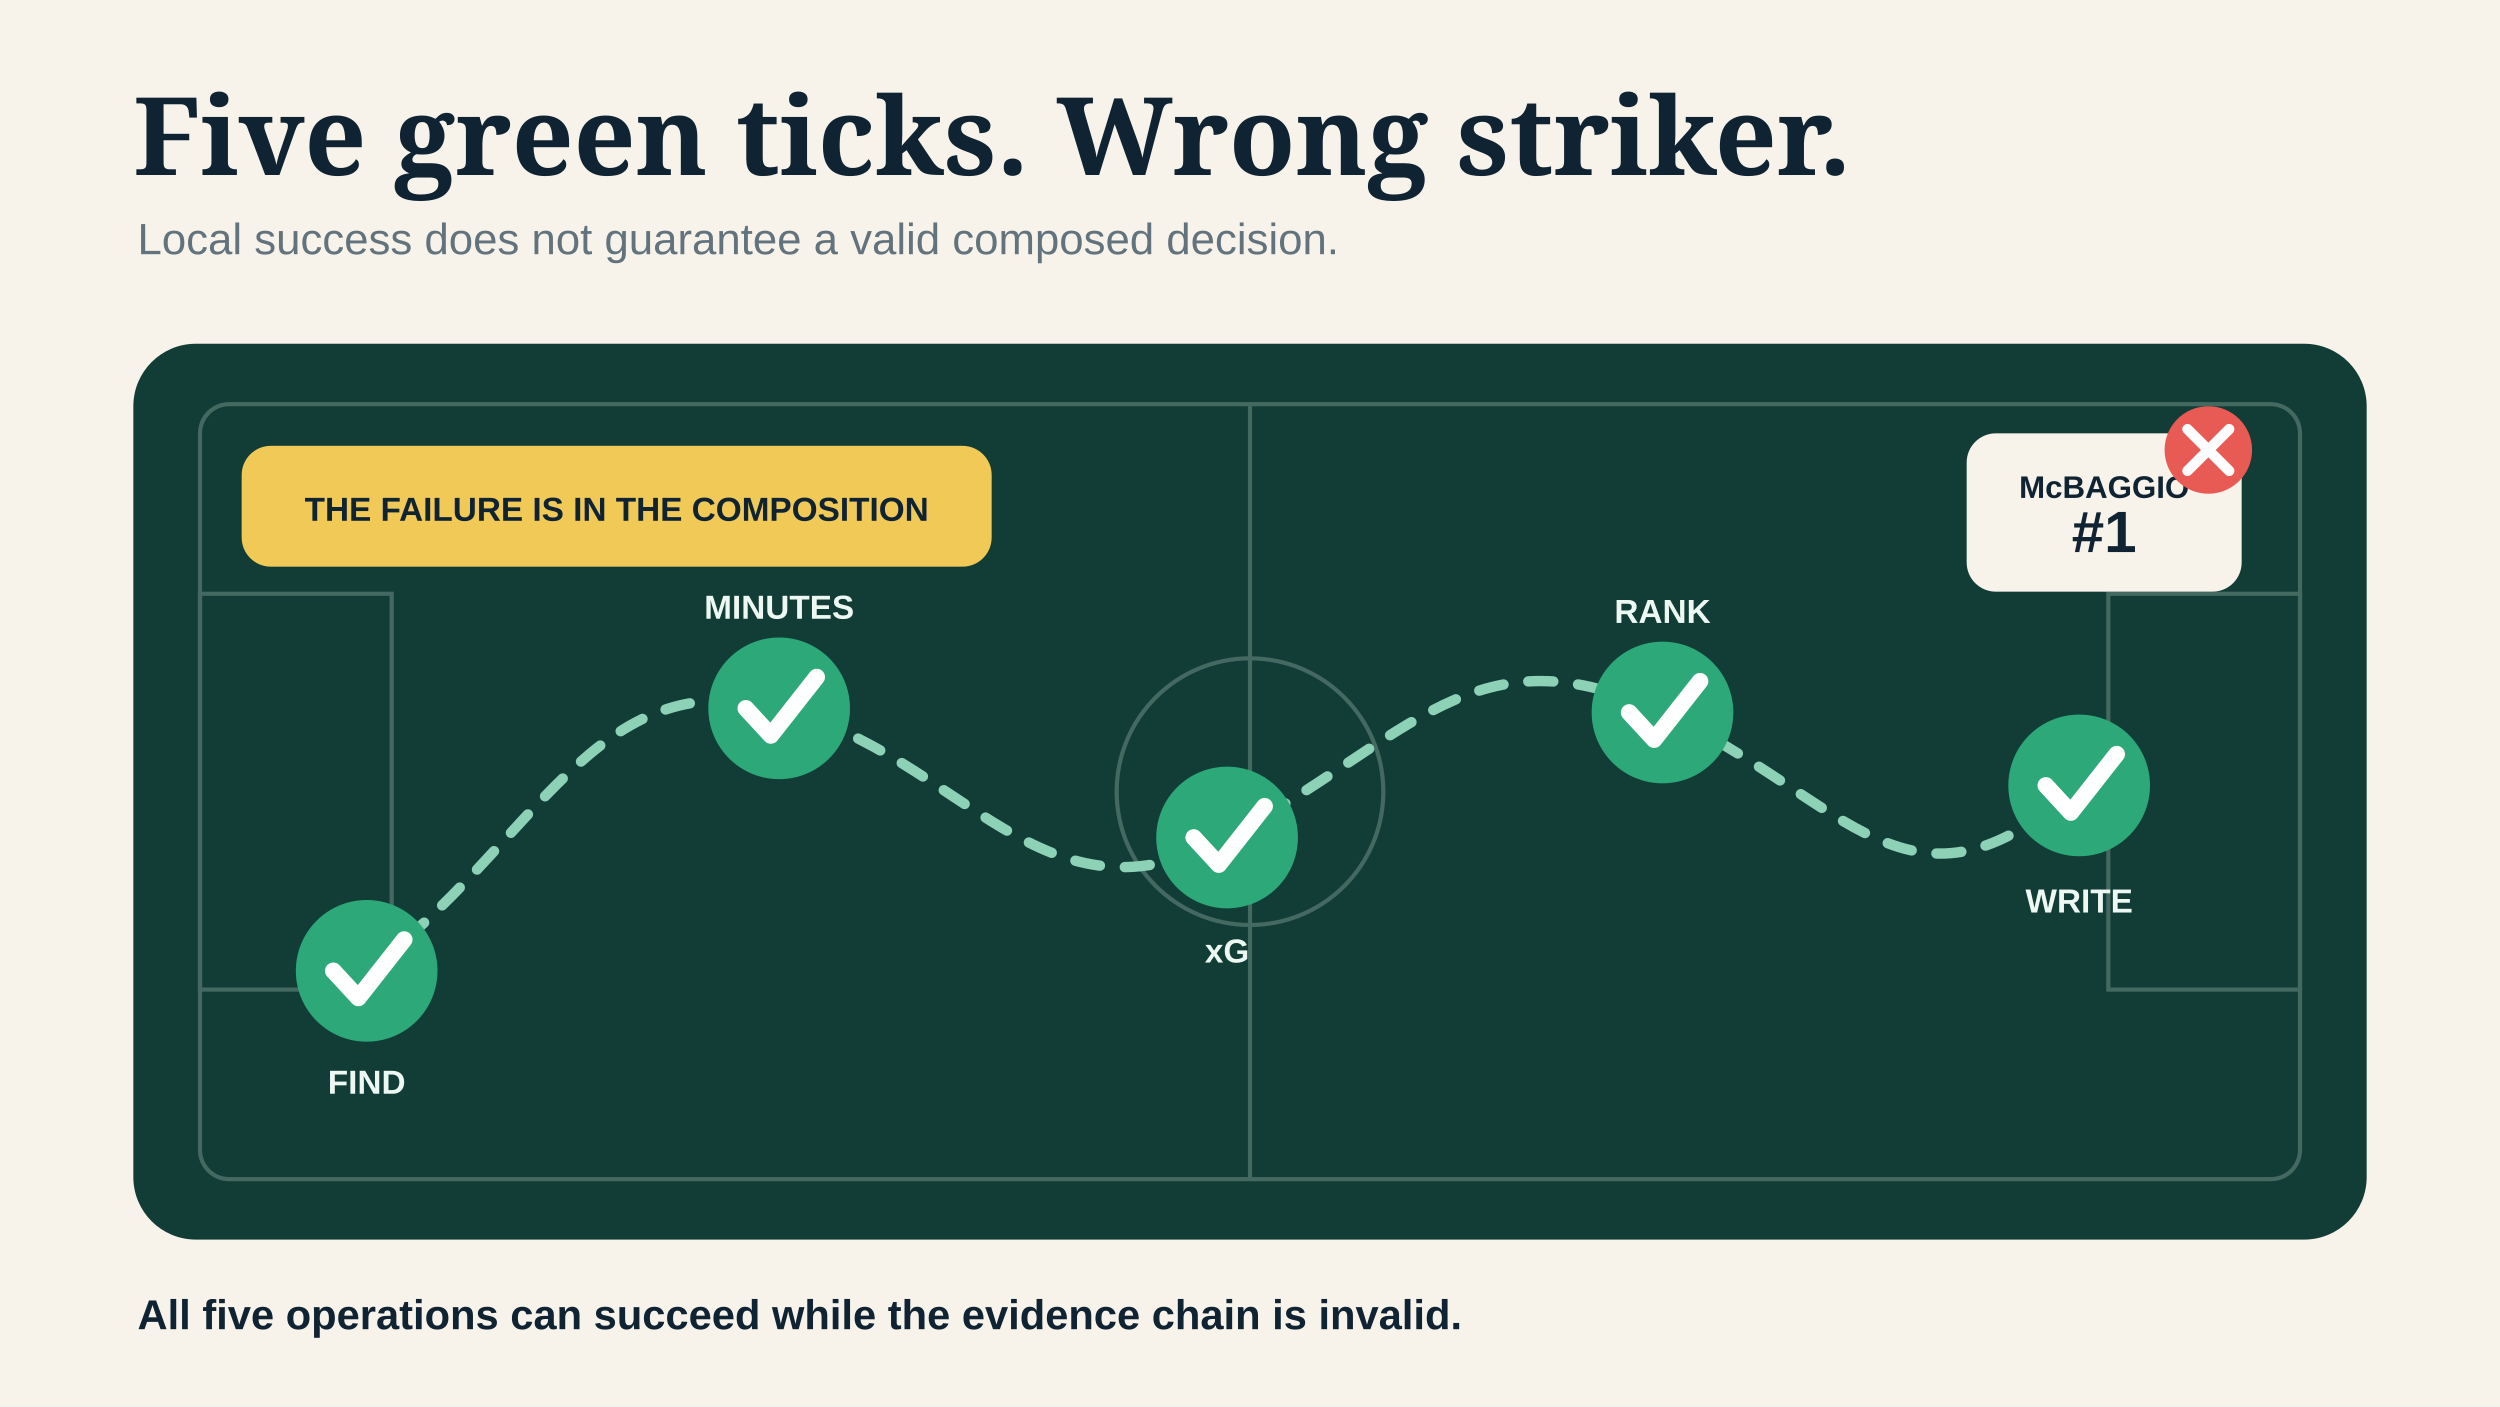
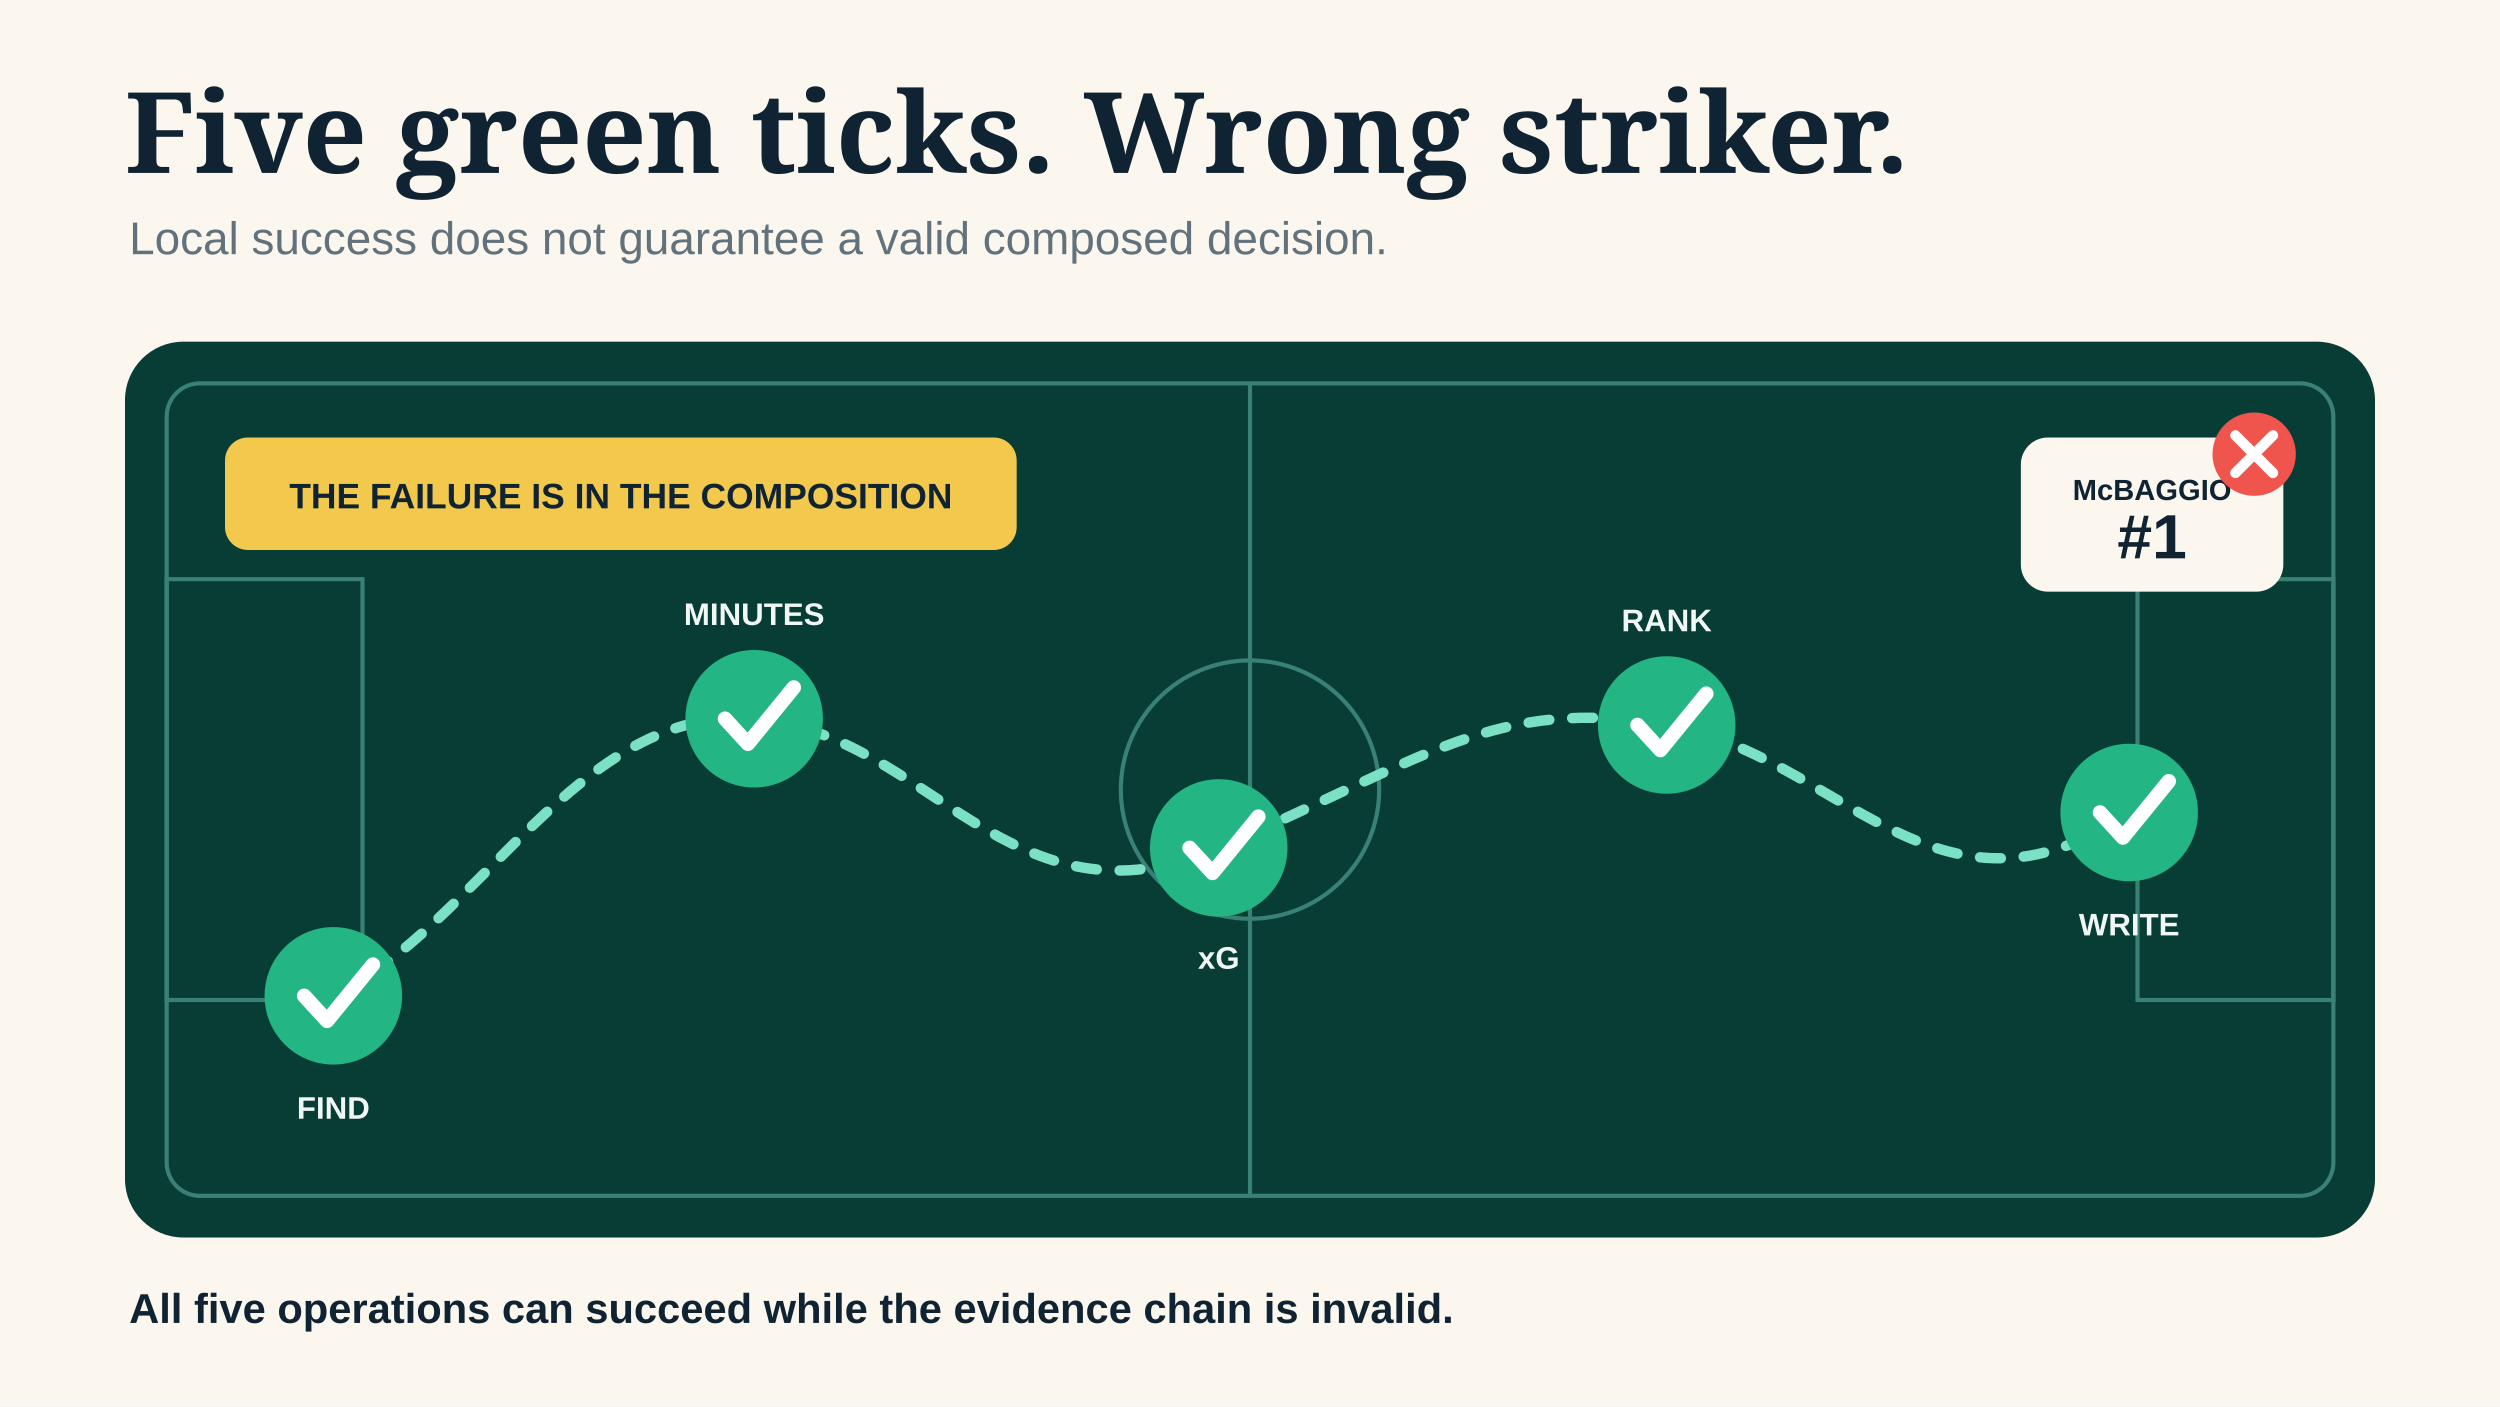
<svg xmlns="http://www.w3.org/2000/svg" width="1200" height="675" viewBox="0 0 1200 675">
-   <rect width="1200" height="675" fill="#f7f3ea" />
-   <text x="64" y="84" fill="#102333" font-family="Georgia,serif" font-size="52" font-weight="700">Five green ticks. Wrong striker.</text>
-   <text x="66" y="122" fill="#63737d" font-family="Arial,Helvetica,sans-serif" font-size="21">Local success does not guarantee a valid composed decision.</text>
-   <rect x="64" y="165" width="1072" height="430" rx="30" fill="#123c36" />
-   <g opacity=".25" stroke="#d8efe4" fill="none" stroke-width="2">
-     <rect x="96" y="194" width="1008" height="372" rx="14" />
-     <line x1="600" y1="194" x2="600" y2="566" />
-     <circle cx="600" cy="380" r="64" />
-     <rect x="96" y="285" width="92" height="190" />
-     <rect x="1012" y="285" width="92" height="190" />
-   </g>
-   <path d="M176 466 C258 405 285 317 374 340 S500 450 589 402 S708 300 798 342 S916 450 998 377" fill="none" stroke="#8dd1b6" stroke-width="5" stroke-linecap="round" stroke-dasharray="12 12" />
-   <g font-family="Arial,Helvetica,sans-serif">
-     <g>
-       <circle cx="176" cy="466" r="34" fill="#2da879" />
-       <path d="M160 466 l12 13 22-28" fill="none" stroke="#fff" stroke-width="8" stroke-linecap="round" stroke-linejoin="round" />
-       <text x="176" y="525" text-anchor="middle" fill="#eef8f3" font-size="16" font-weight="800">FIND</text>
+   <rect width="1200" height="675" fill="#fbf7ee" />
+   <text x="60" y="83" fill="#102333" font-family="Georgia,serif" font-size="54" font-weight="700">Five green ticks. Wrong striker.</text>
+   <text x="62" y="122" fill="#61727d" font-family="Arial,Helvetica,sans-serif" font-size="22">Local success does not guarantee a valid composed decision.</text>
+   <rect x="60" y="164" width="1080" height="430" rx="28" fill="#073d35" />
+   <rect x="80" y="184" width="1040" height="390" rx="16" fill="none" stroke="#388174" stroke-width="2" />
+   <line x1="600" y1="184" x2="600" y2="574" stroke="#388174" stroke-width="2" />
+   <circle cx="600" cy="379" r="62" fill="none" stroke="#388174" stroke-width="2" />
+   <rect x="80" y="278" width="94" height="202" fill="none" stroke="#388174" stroke-width="2" />
+   <rect x="1026" y="278" width="94" height="202" fill="none" stroke="#388174" stroke-width="2" />
+   <rect x="108" y="210" width="380" height="54" rx="11" fill="#f2c94c" />
+   <text x="298" y="244" text-anchor="middle" fill="#102333" font-family="Arial,Helvetica,sans-serif" font-size="17" font-weight="900">THE FAILURE IS IN THE COMPOSITION</text>
+   <path d="M160 478 C230 444 278 338 362 345 S485 450 585 407 S718 334 800 348 S930 453 1022 390" fill="none" stroke="#7be1c5" stroke-width="5" stroke-linecap="round" stroke-dasharray="10 11" />
+   <g font-family="Arial,Helvetica,sans-serif" font-weight="900">
+     <g transform="translate(160 478)">
+       <circle r="33" fill="#23b583" />
+       <path d="M-14 0 l11 12 22-27" fill="none" stroke="white" stroke-width="7" stroke-linecap="round" stroke-linejoin="round" />
+       <text x="0" y="59" text-anchor="middle" fill="#f1f7f4" font-size="15">FIND</text>
    </g>
-     <g>
-       <circle cx="374" cy="340" r="34" fill="#2da879" />
-       <path d="M358 340 l12 13 22-28" fill="none" stroke="#fff" stroke-width="8" stroke-linecap="round" stroke-linejoin="round" />
-       <text x="374" y="297" text-anchor="middle" fill="#eef8f3" font-size="16" font-weight="800">MINUTES</text>
+     <g transform="translate(362 345)">
+       <circle r="33" fill="#23b583" />
+       <path d="M-14 0 l11 12 22-27" fill="none" stroke="white" stroke-width="7" stroke-linecap="round" stroke-linejoin="round" />
+       <text x="0" y="-45" text-anchor="middle" fill="#f1f7f4" font-size="15">MINUTES</text>
    </g>
-     <g>
-       <circle cx="589" cy="402" r="34" fill="#2da879" />
-       <path d="M573 402 l12 13 22-28" fill="none" stroke="#fff" stroke-width="8" stroke-linecap="round" stroke-linejoin="round" />
-       <text x="589" y="462" text-anchor="middle" fill="#eef8f3" font-size="16" font-weight="800">xG</text>
+     <g transform="translate(585 407)">
+       <circle r="33" fill="#23b583" />
+       <path d="M-14 0 l11 12 22-27" fill="none" stroke="white" stroke-width="7" stroke-linecap="round" stroke-linejoin="round" />
+       <text x="0" y="58" text-anchor="middle" fill="#f1f7f4" font-size="15">xG</text>
    </g>
-     <g>
-       <circle cx="798" cy="342" r="34" fill="#2da879" />
-       <path d="M782 342 l12 13 22-28" fill="none" stroke="#fff" stroke-width="8" stroke-linecap="round" stroke-linejoin="round" />
-       <text x="798" y="299" text-anchor="middle" fill="#eef8f3" font-size="16" font-weight="800">RANK</text>
+     <g transform="translate(800 348)">
+       <circle r="33" fill="#23b583" />
+       <path d="M-14 0 l11 12 22-27" fill="none" stroke="white" stroke-width="7" stroke-linecap="round" stroke-linejoin="round" />
+       <text x="0" y="-45" text-anchor="middle" fill="#f1f7f4" font-size="15">RANK</text>
    </g>
-     <g>
-       <circle cx="998" cy="377" r="34" fill="#2da879" />
-       <path d="M982 377 l12 13 22-28" fill="none" stroke="#fff" stroke-width="8" stroke-linecap="round" stroke-linejoin="round" />
-       <text x="998" y="438" text-anchor="middle" fill="#eef8f3" font-size="16" font-weight="800">WRITE</text>
+     <g transform="translate(1022 390)">
+       <circle r="33" fill="#23b583" />
+       <path d="M-14 0 l11 12 22-27" fill="none" stroke="white" stroke-width="7" stroke-linecap="round" stroke-linejoin="round" />
+       <text x="0" y="59" text-anchor="middle" fill="#f1f7f4" font-size="15">WRITE</text>
    </g>
  </g>
-   <g transform="translate(944 208)">
-     <rect x="0" y="0" width="132" height="76" rx="14" fill="#f7f3ea" />
-     <text x="66" y="31" text-anchor="middle" fill="#102333" font-family="Arial,Helvetica,sans-serif" font-size="15" font-weight="800">McBAGGIO</text>
-     <text x="66" y="57" text-anchor="middle" fill="#102333" font-family="Arial,Helvetica,sans-serif" font-size="28" font-weight="900">#1</text>
-     <circle cx="116" cy="8" r="21" fill="#e75b54" />
-     <path d="M106 -2 L126 18 M126 -2 L106 18" stroke="#fff" stroke-width="5" stroke-linecap="round" />
+   <g transform="translate(970 210)">
+     <rect width="126" height="74" rx="13" fill="#fbf7ee" />
+     <text x="63" y="30" text-anchor="middle" fill="#102333" font-family="Arial,Helvetica,sans-serif" font-size="14" font-weight="900">McBAGGIO</text>
+     <text x="63" y="58" text-anchor="middle" fill="#102333" font-family="Arial,Helvetica,sans-serif" font-size="30" font-weight="900">#1</text>
+     <circle cx="112" cy="8" r="20" fill="#ef554d" />
+     <path d="M103 -1 L121 17 M121 -1 L103 17" stroke="white" stroke-width="5" stroke-linecap="round" />
  </g>
-   <rect x="116" y="214" width="360" height="58" rx="14" fill="#f0c957" />
-   <text x="296" y="250" text-anchor="middle" fill="#102333" font-family="Arial,Helvetica,sans-serif" font-size="16" font-weight="900">THE FAILURE IS IN THE COMPOSITION</text>
-   <text x="66" y="638" fill="#102333" font-family="Arial,Helvetica,sans-serif" font-size="20" font-weight="800">All five operations can succeed while the evidence chain is invalid.</text>
+   <text x="62" y="635" fill="#102333" font-family="Arial,Helvetica,sans-serif" font-size="20" font-weight="900">All five operations can succeed while the evidence chain is invalid.</text>
</svg>
